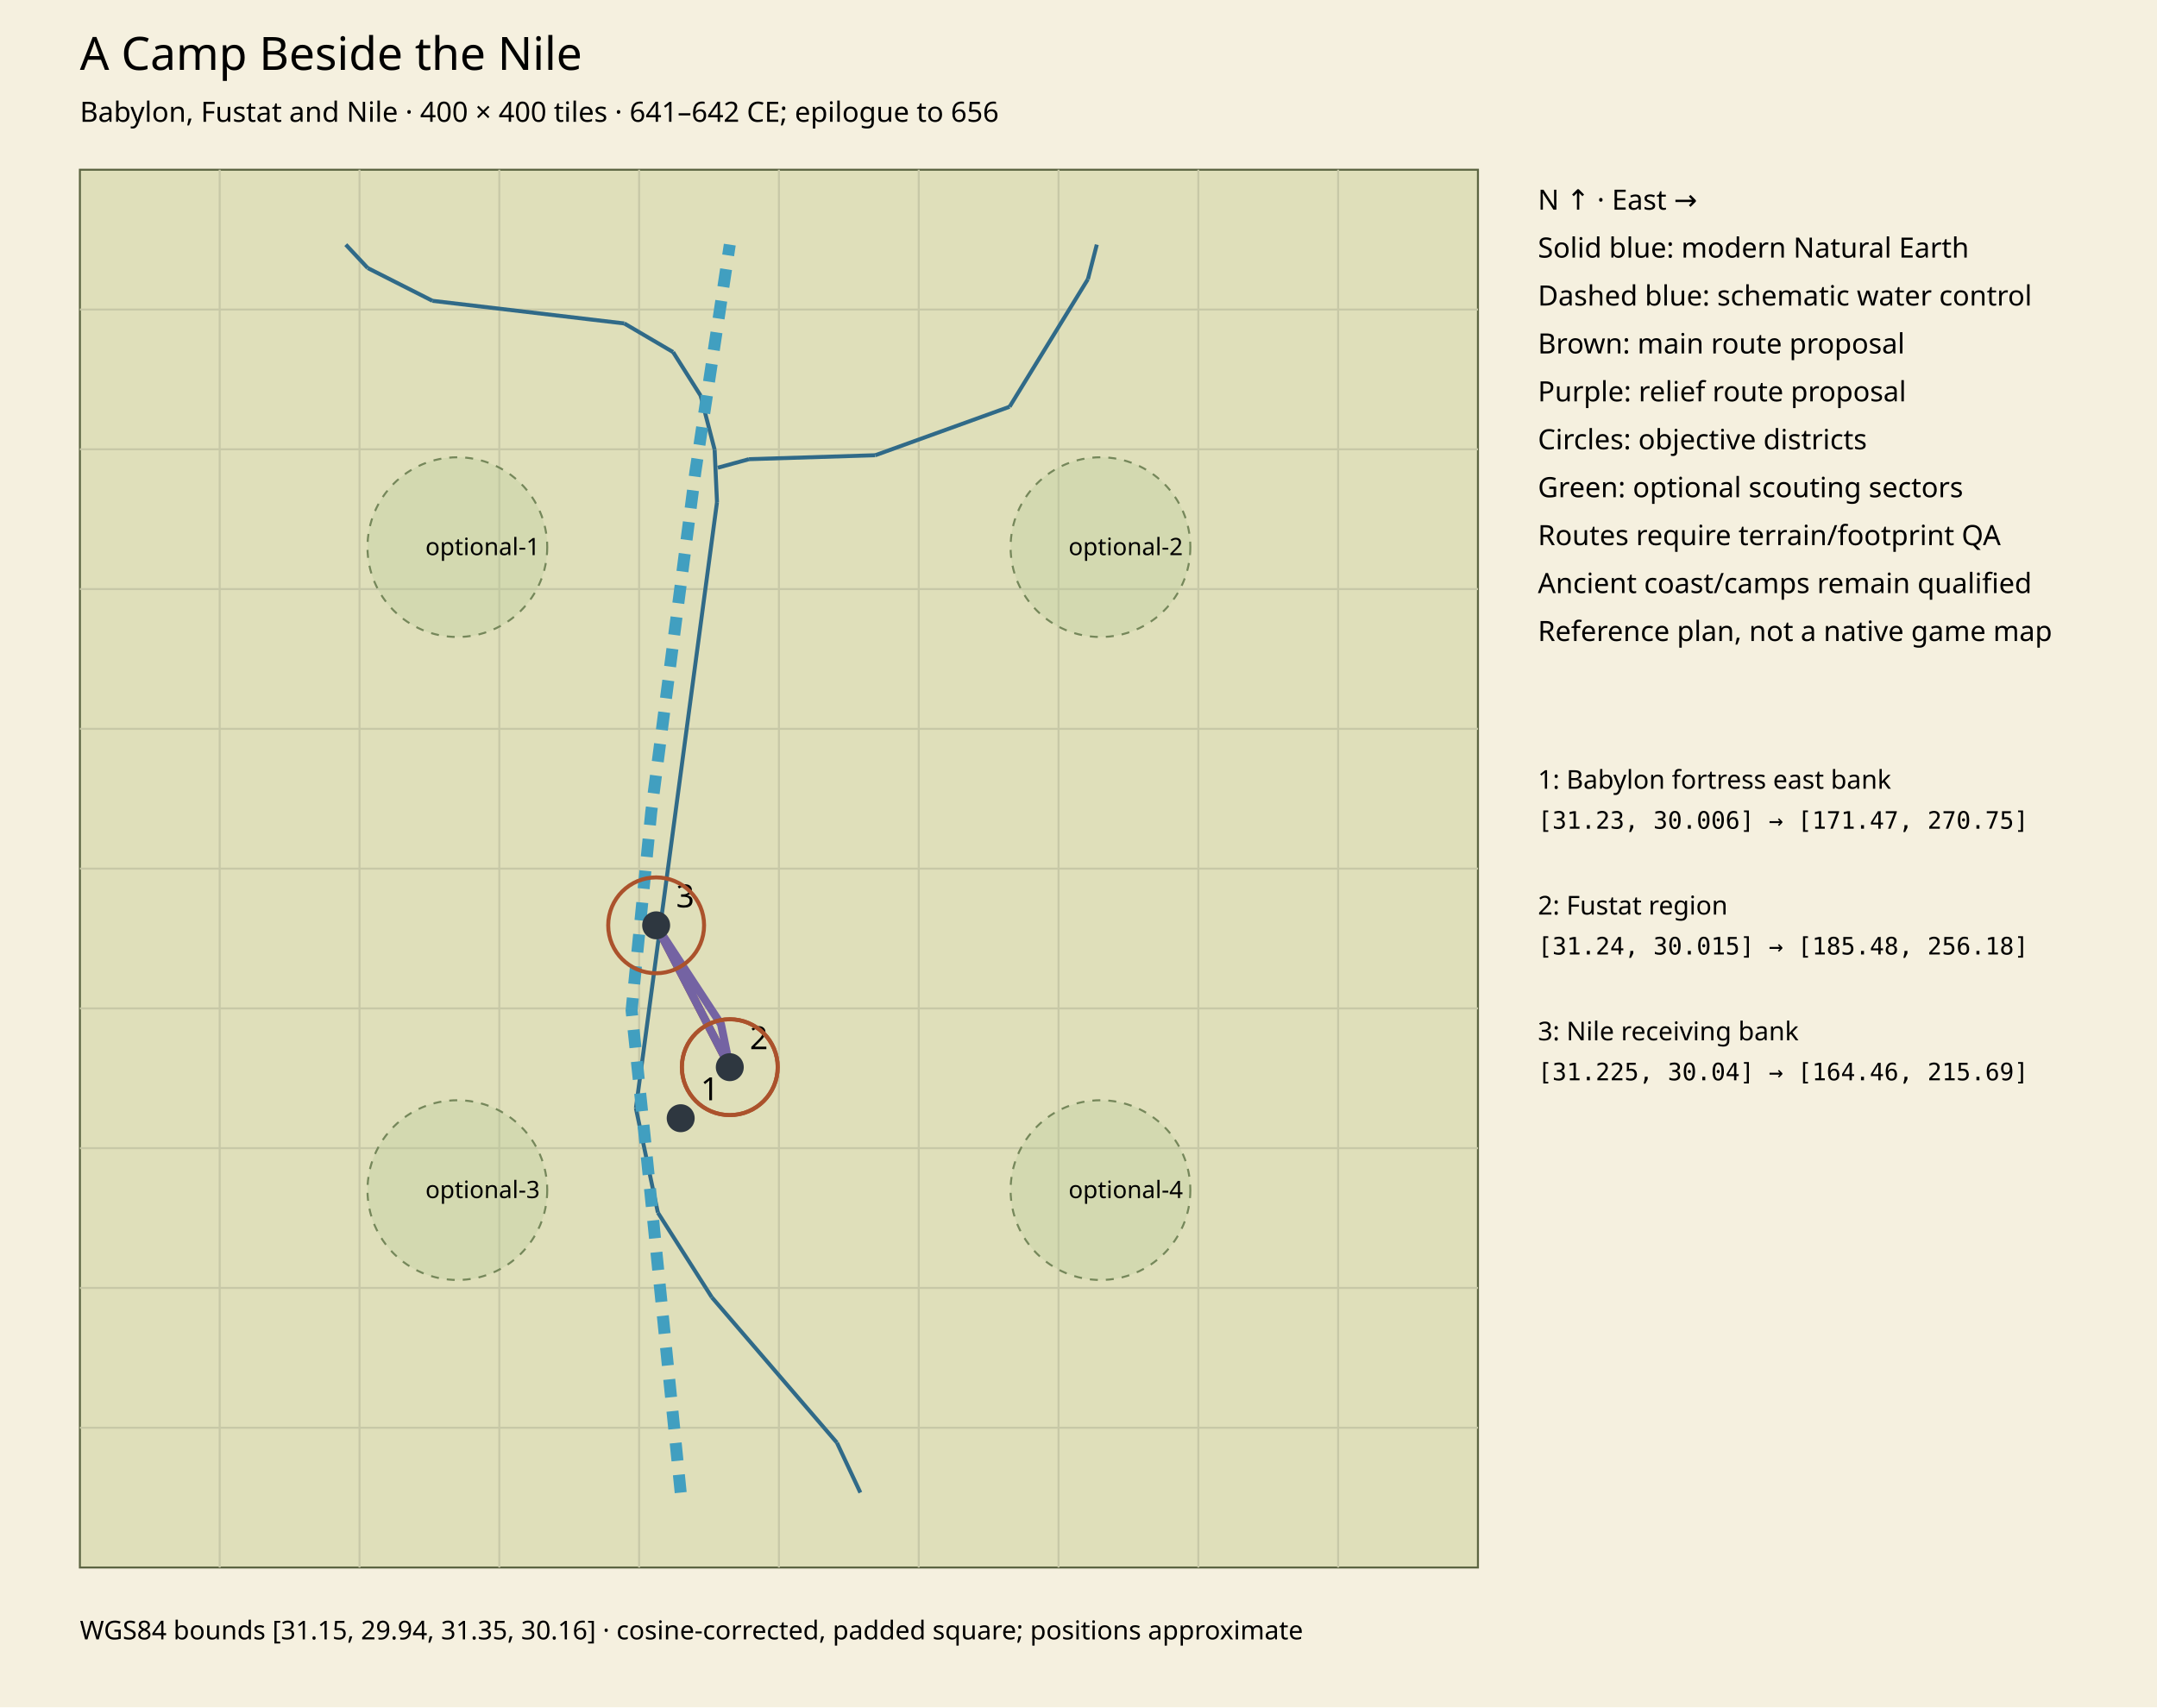
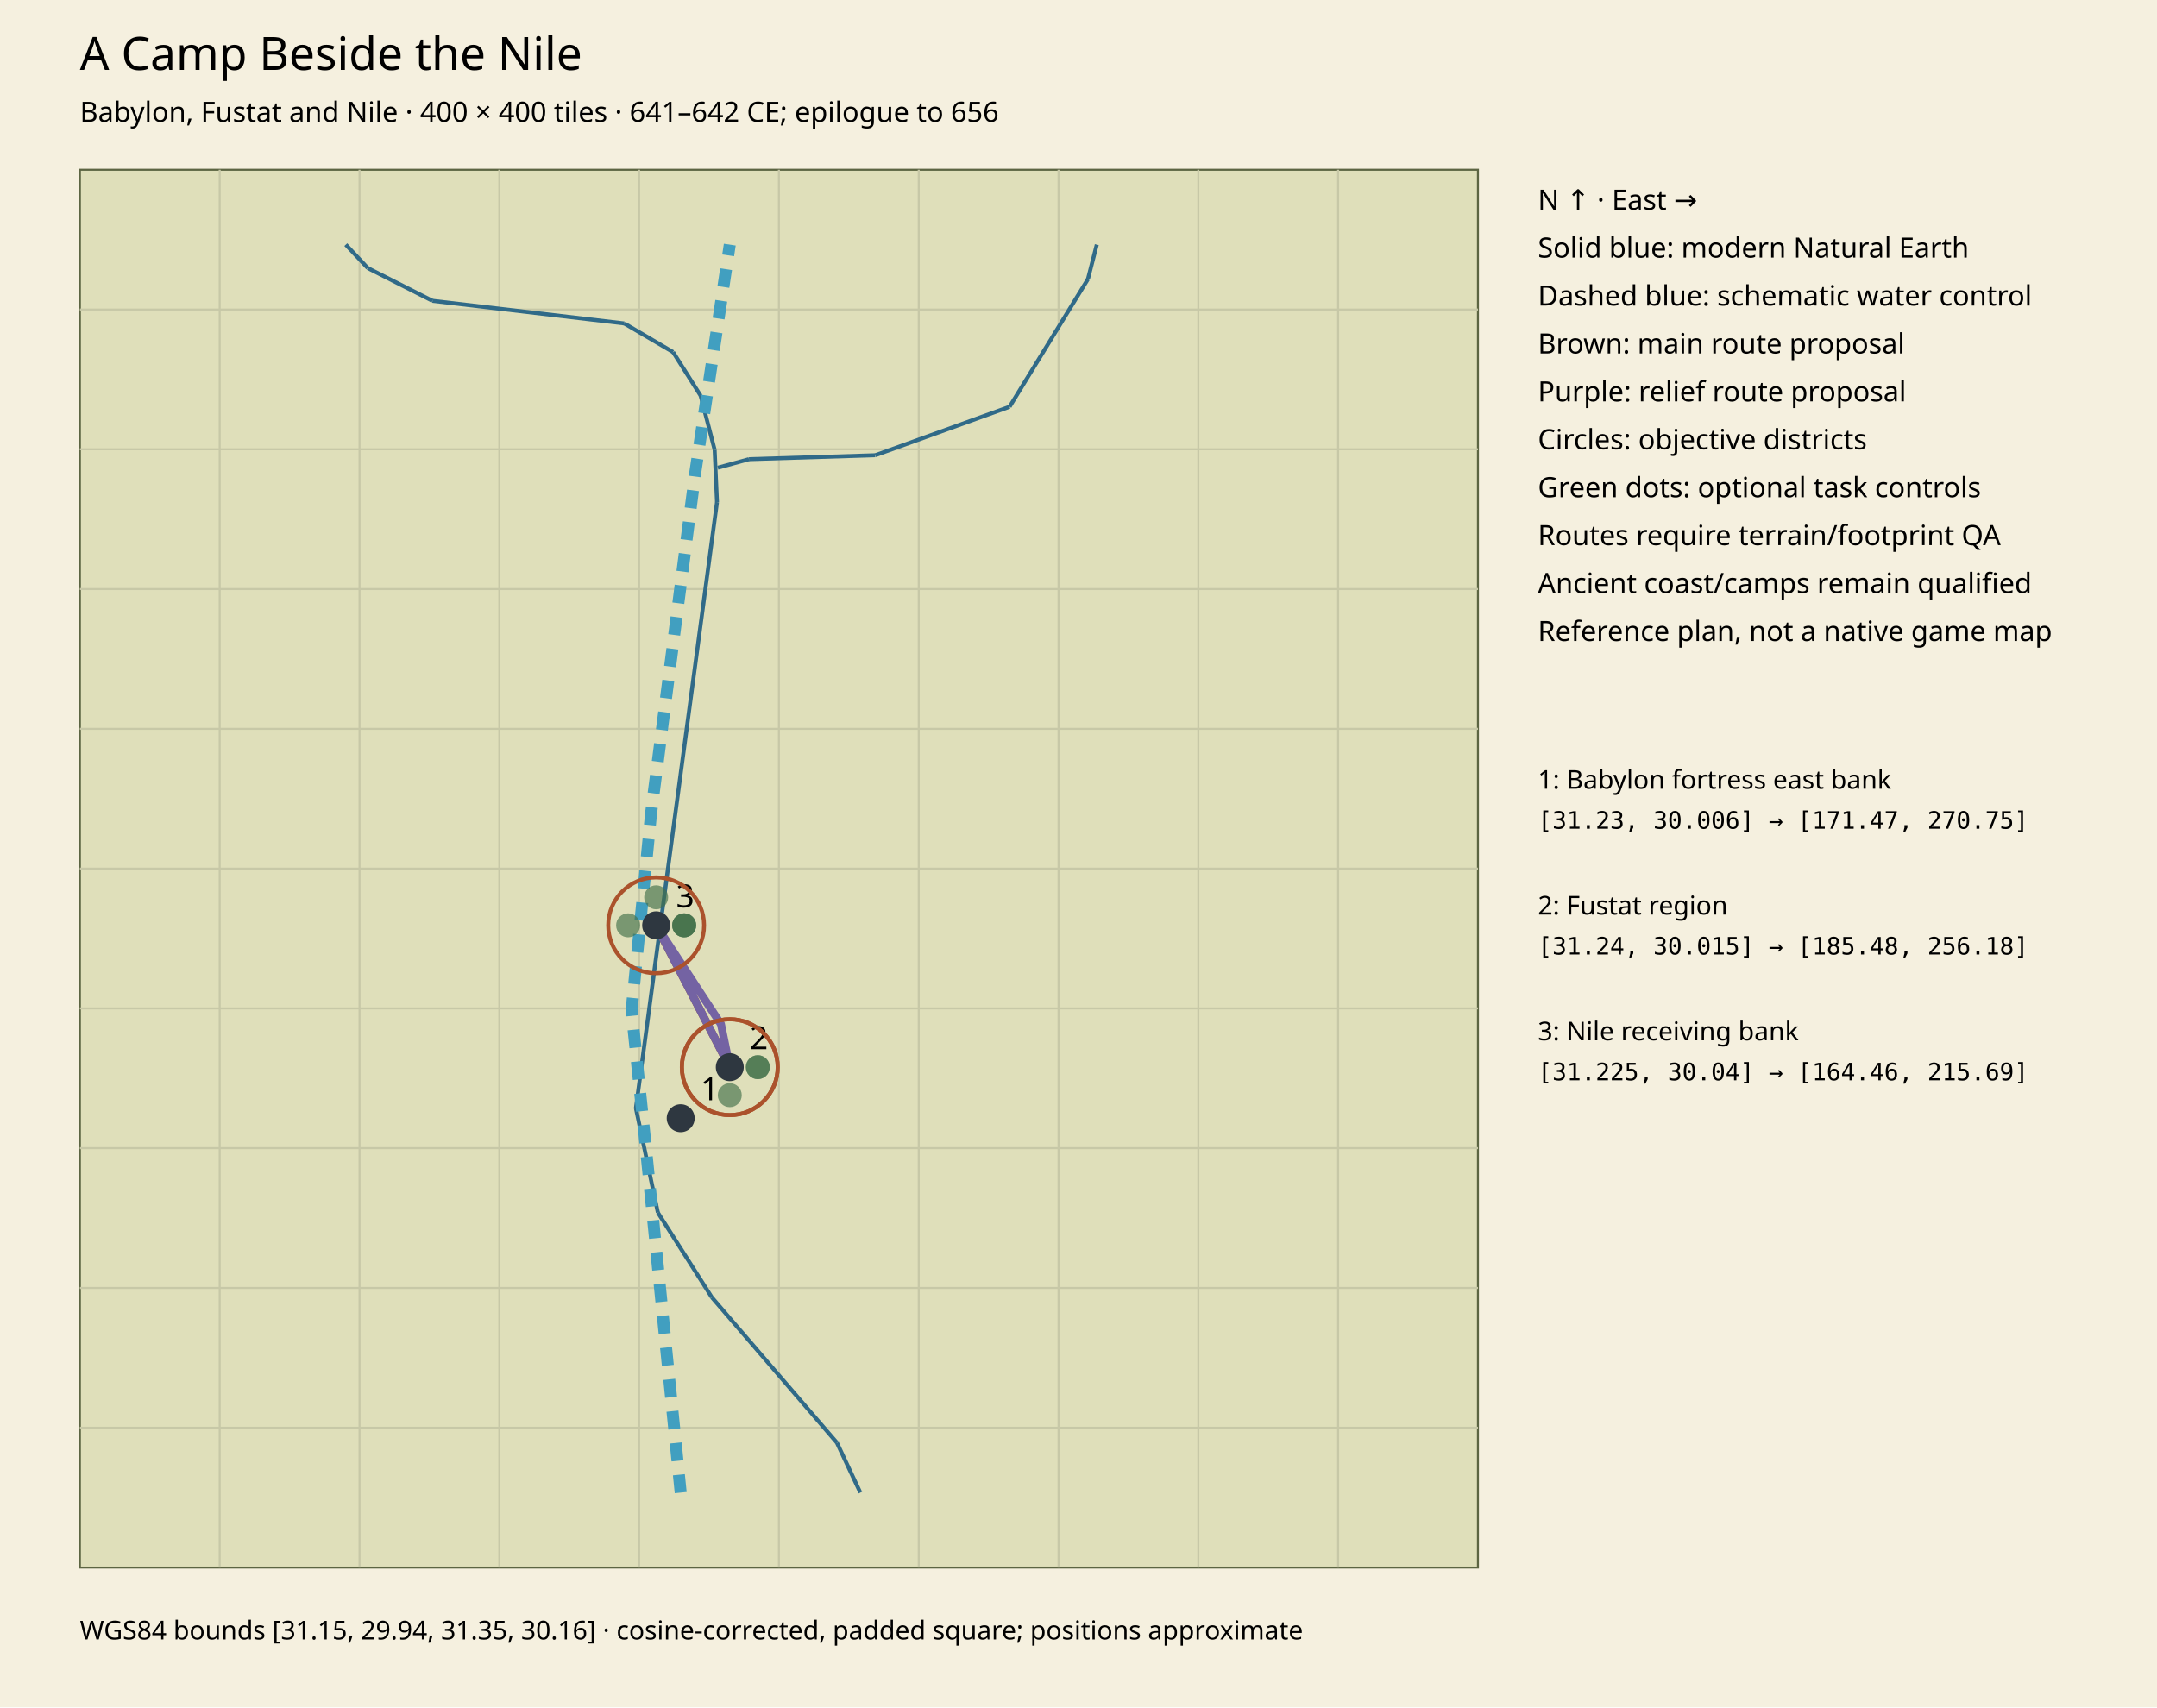
<svg xmlns="http://www.w3.org/2000/svg" viewBox="0 0 1080 855" role="img" aria-label="A Camp Beside the Nile: geographic design controls">
  <rect width="1080" height="855" fill="#f5f0df" />
  <text x="40" y="35" font-family="sans-serif" font-size="23">A Camp Beside the Nile</text>
  <text x="40" y="61" font-family="sans-serif" font-size="14">Babylon, Fustat and Nile · 400 × 400 tiles · 641–642 CE; epilogue to 656</text>
  <rect x="40" y="85" width="700" height="700" fill="#dfdfba" stroke="#5c6542" />
  <path d="M 110 85 V785 M40 155 H740" stroke="#c7c8a7" fill="none" />
  <path d="M 180 85 V785 M40 225 H740" stroke="#c7c8a7" fill="none" />
  <path d="M 250 85 V785 M40 295 H740" stroke="#c7c8a7" fill="none" />
  <path d="M 320 85 V785 M40 365 H740" stroke="#c7c8a7" fill="none" />
  <path d="M 390 85 V785 M40 435 H740" stroke="#c7c8a7" fill="none" />
  <path d="M 460 85 V785 M40 505 H740" stroke="#c7c8a7" fill="none" />
  <path d="M 530 85 V785 M40 575 H740" stroke="#c7c8a7" fill="none" />
  <path d="M 600 85 V785 M40 645 H740" stroke="#c7c8a7" fill="none" />
  <path d="M 670 85 V785 M40 715 H740" stroke="#c7c8a7" fill="none" />
  <polyline points="357.81,225.21 350.81,198.16" fill="none" stroke="#306a88" stroke-width="2" />
  <polyline points="350.81,198.16 337.00,176.32" fill="none" stroke="#306a88" stroke-width="2" />
  <polyline points="337.00,176.32 312.58,161.98" fill="none" stroke="#306a88" stroke-width="2" />
  <polyline points="312.58,161.98 216.53,150.65" fill="none" stroke="#306a88" stroke-width="2" />
  <polyline points="216.53,150.65 184.11,134.23" fill="none" stroke="#306a88" stroke-width="2" />
  <polyline points="184.11,134.23 173.14,122.51" fill="none" stroke="#306a88" stroke-width="2" />
  <polyline points="359.40,234.23 375.02,229.95" fill="none" stroke="#306a88" stroke-width="2" />
  <polyline points="375.02,229.95 438.25,227.98" fill="none" stroke="#306a88" stroke-width="2" />
  <polyline points="438.25,227.98 505.49,203.70" fill="none" stroke="#306a88" stroke-width="2" />
  <polyline points="505.49,203.70 544.72,139.79" fill="none" stroke="#306a88" stroke-width="2" />
  <polyline points="544.72,139.79 549.16,122.51" fill="none" stroke="#306a88" stroke-width="2" />
  <polyline points="430.77,747.49 419.05,722.51" fill="none" stroke="#306a88" stroke-width="2" />
  <polyline points="419.05,722.51 356.40,649.68" fill="none" stroke="#306a88" stroke-width="2" />
  <polyline points="356.40,649.68 329.39,607.26" fill="none" stroke="#306a88" stroke-width="2" />
  <polyline points="329.39,607.26 318.39,555.00" fill="none" stroke="#306a88" stroke-width="2" />
  <polyline points="318.39,555.00 359.00,251.46" fill="none" stroke="#306a88" stroke-width="2" />
  <polyline points="359.00,251.46 357.81,225.21" fill="none" stroke="#306a88" stroke-width="2" />
  <polyline points="340.82,747.49 323.61,577.05 316.23,506.02 326.07,406.60 348.19,236.14 365.40,122.51" fill="none" stroke="#419fc0" stroke-width="6" stroke-dasharray="9 7" />
  <polyline points="365.40,534.44 328.53,463.40 365.40,534.44" fill="none" stroke="#94542f" stroke-width="4" />
  <polyline points="365.40,534.44 361.00,512.96 328.53,463.40 365.40,534.44" fill="none" stroke="#7463a3" stroke-width="4" />
-   <circle cx="229.00" cy="274.00" r="45" fill="#b6c997" fill-opacity=".3" stroke="#75875a" stroke-dasharray="4 4" />
-   <text x="213.00" y="278.00" font-family="sans-serif" font-size="12">optional-1</text>
-   <circle cx="551.00" cy="274.00" r="45" fill="#b6c997" fill-opacity=".3" stroke="#75875a" stroke-dasharray="4 4" />
-   <text x="535.00" y="278.00" font-family="sans-serif" font-size="12">optional-2</text>
-   <circle cx="229.00" cy="596.00" r="45" fill="#b6c997" fill-opacity=".3" stroke="#75875a" stroke-dasharray="4 4" />
-   <text x="213.00" y="600.00" font-family="sans-serif" font-size="12">optional-3</text>
-   <circle cx="551.00" cy="596.00" r="45" fill="#b6c997" fill-opacity=".3" stroke="#75875a" stroke-dasharray="4 4" />
-   <text x="535.00" y="600.00" font-family="sans-serif" font-size="12">optional-4</text>
+   <circle cx="342.56" cy="463.40" r="6" fill="#43714b" fill-opacity=".65" />
+   <circle cx="342.56" cy="463.40" r="6" fill="#43714b" fill-opacity=".65" />
+   <circle cx="379.44" cy="534.44" r="6" fill="#43714b" fill-opacity=".65" />
+   <circle cx="379.44" cy="534.44" r="6" fill="#43714b" fill-opacity=".65" />
+   <circle cx="314.49" cy="463.40" r="6" fill="#43714b" fill-opacity=".65" />
+   <circle cx="342.56" cy="463.40" r="6" fill="#43714b" fill-opacity=".65" />
+   <circle cx="328.53" cy="449.37" r="6" fill="#43714b" fill-opacity=".65" />
+   <circle cx="365.40" cy="548.47" r="6" fill="#43714b" fill-opacity=".65" />
  <circle cx="340.82" cy="560.00" r="7" fill="#2e3740" />
  <text x="350.82" y="551.00" font-family="sans-serif" font-size="16">1</text>
  <circle cx="365.40" cy="534.44" r="7" fill="#2e3740" />
  <text x="375.40" y="525.44" font-family="sans-serif" font-size="16">2</text>
  <circle cx="328.53" cy="463.40" r="7" fill="#2e3740" />
  <text x="338.53" y="454.40" font-family="sans-serif" font-size="16">3</text>
  <circle cx="365.40" cy="534.44" r="24" fill="none" stroke="#ab522c" stroke-width="2" />
  <circle cx="328.53" cy="463.40" r="24" fill="none" stroke="#ab522c" stroke-width="2" />
  <circle cx="365.40" cy="534.44" r="24" fill="none" stroke="#ab522c" stroke-width="2" />
  <text x="770" y="105" font-family="sans-serif" font-size="14">N ↑ · East →</text>
  <text x="770" y="129" font-family="sans-serif" font-size="14">Solid blue: modern Natural Earth</text>
  <text x="770" y="153" font-family="sans-serif" font-size="14">Dashed blue: schematic water control</text>
  <text x="770" y="177" font-family="sans-serif" font-size="14">Brown: main route proposal</text>
  <text x="770" y="201" font-family="sans-serif" font-size="14">Purple: relief route proposal</text>
  <text x="770" y="225" font-family="sans-serif" font-size="14">Circles: objective districts</text>
-   <text x="770" y="249" font-family="sans-serif" font-size="14">Green: optional scouting sectors</text>
+   <text x="770" y="249" font-family="sans-serif" font-size="14">Green dots: optional task controls</text>
  <text x="770" y="273" font-family="sans-serif" font-size="14">Routes require terrain/footprint QA</text>
  <text x="770" y="297" font-family="sans-serif" font-size="14">Ancient coast/camps remain qualified</text>
  <text x="770" y="321" font-family="sans-serif" font-size="14">Reference plan, not a native game map</text>
  <text x="770" y="395" font-family="sans-serif" font-size="13">1: Babylon fortress east bank</text>
  <text x="770" y="415" font-family="monospace" font-size="12">[31.23, 30.006] → [171.47, 270.75]</text>
  <text x="770" y="458" font-family="sans-serif" font-size="13">2: Fustat region</text>
  <text x="770" y="478" font-family="monospace" font-size="12">[31.24, 30.015] → [185.48, 256.18]</text>
  <text x="770" y="521" font-family="sans-serif" font-size="13">3: Nile receiving bank</text>
  <text x="770" y="541" font-family="monospace" font-size="12">[31.225, 30.04] → [164.46, 215.69]</text>
  <text x="40" y="821" font-family="sans-serif" font-size="13">WGS84 bounds [31.15, 29.94, 31.35, 30.16] · cosine-corrected, padded square; positions approximate</text>
</svg>
